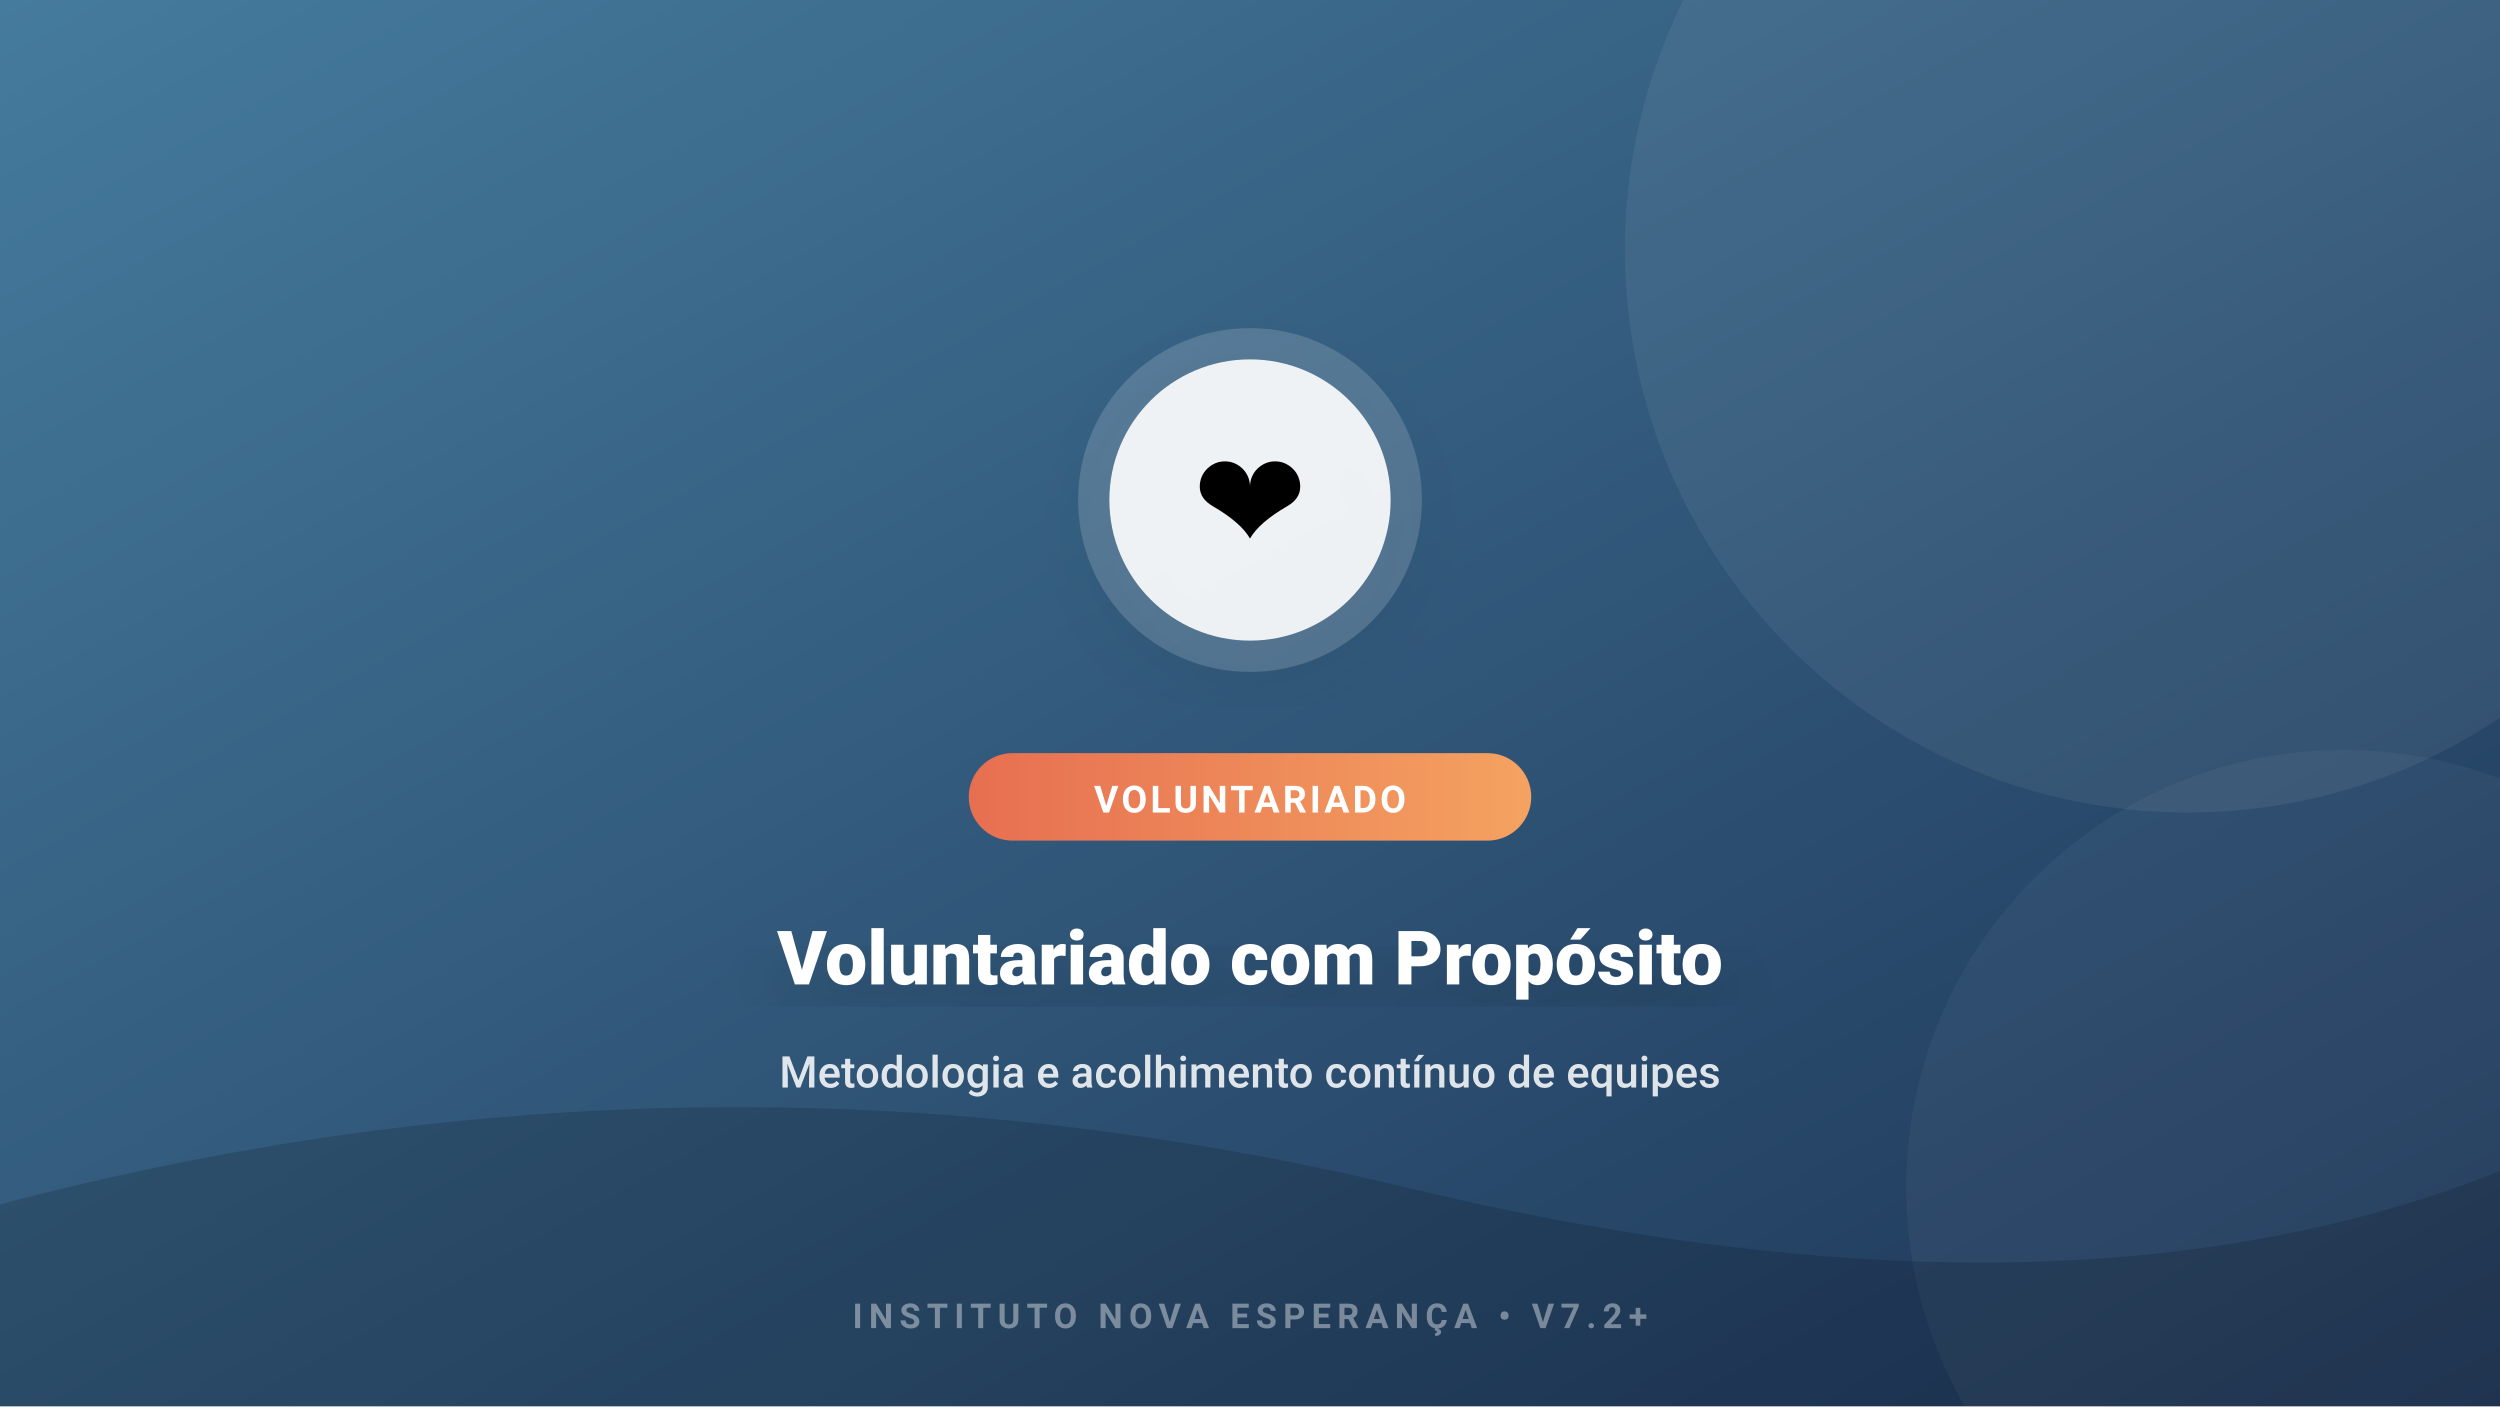
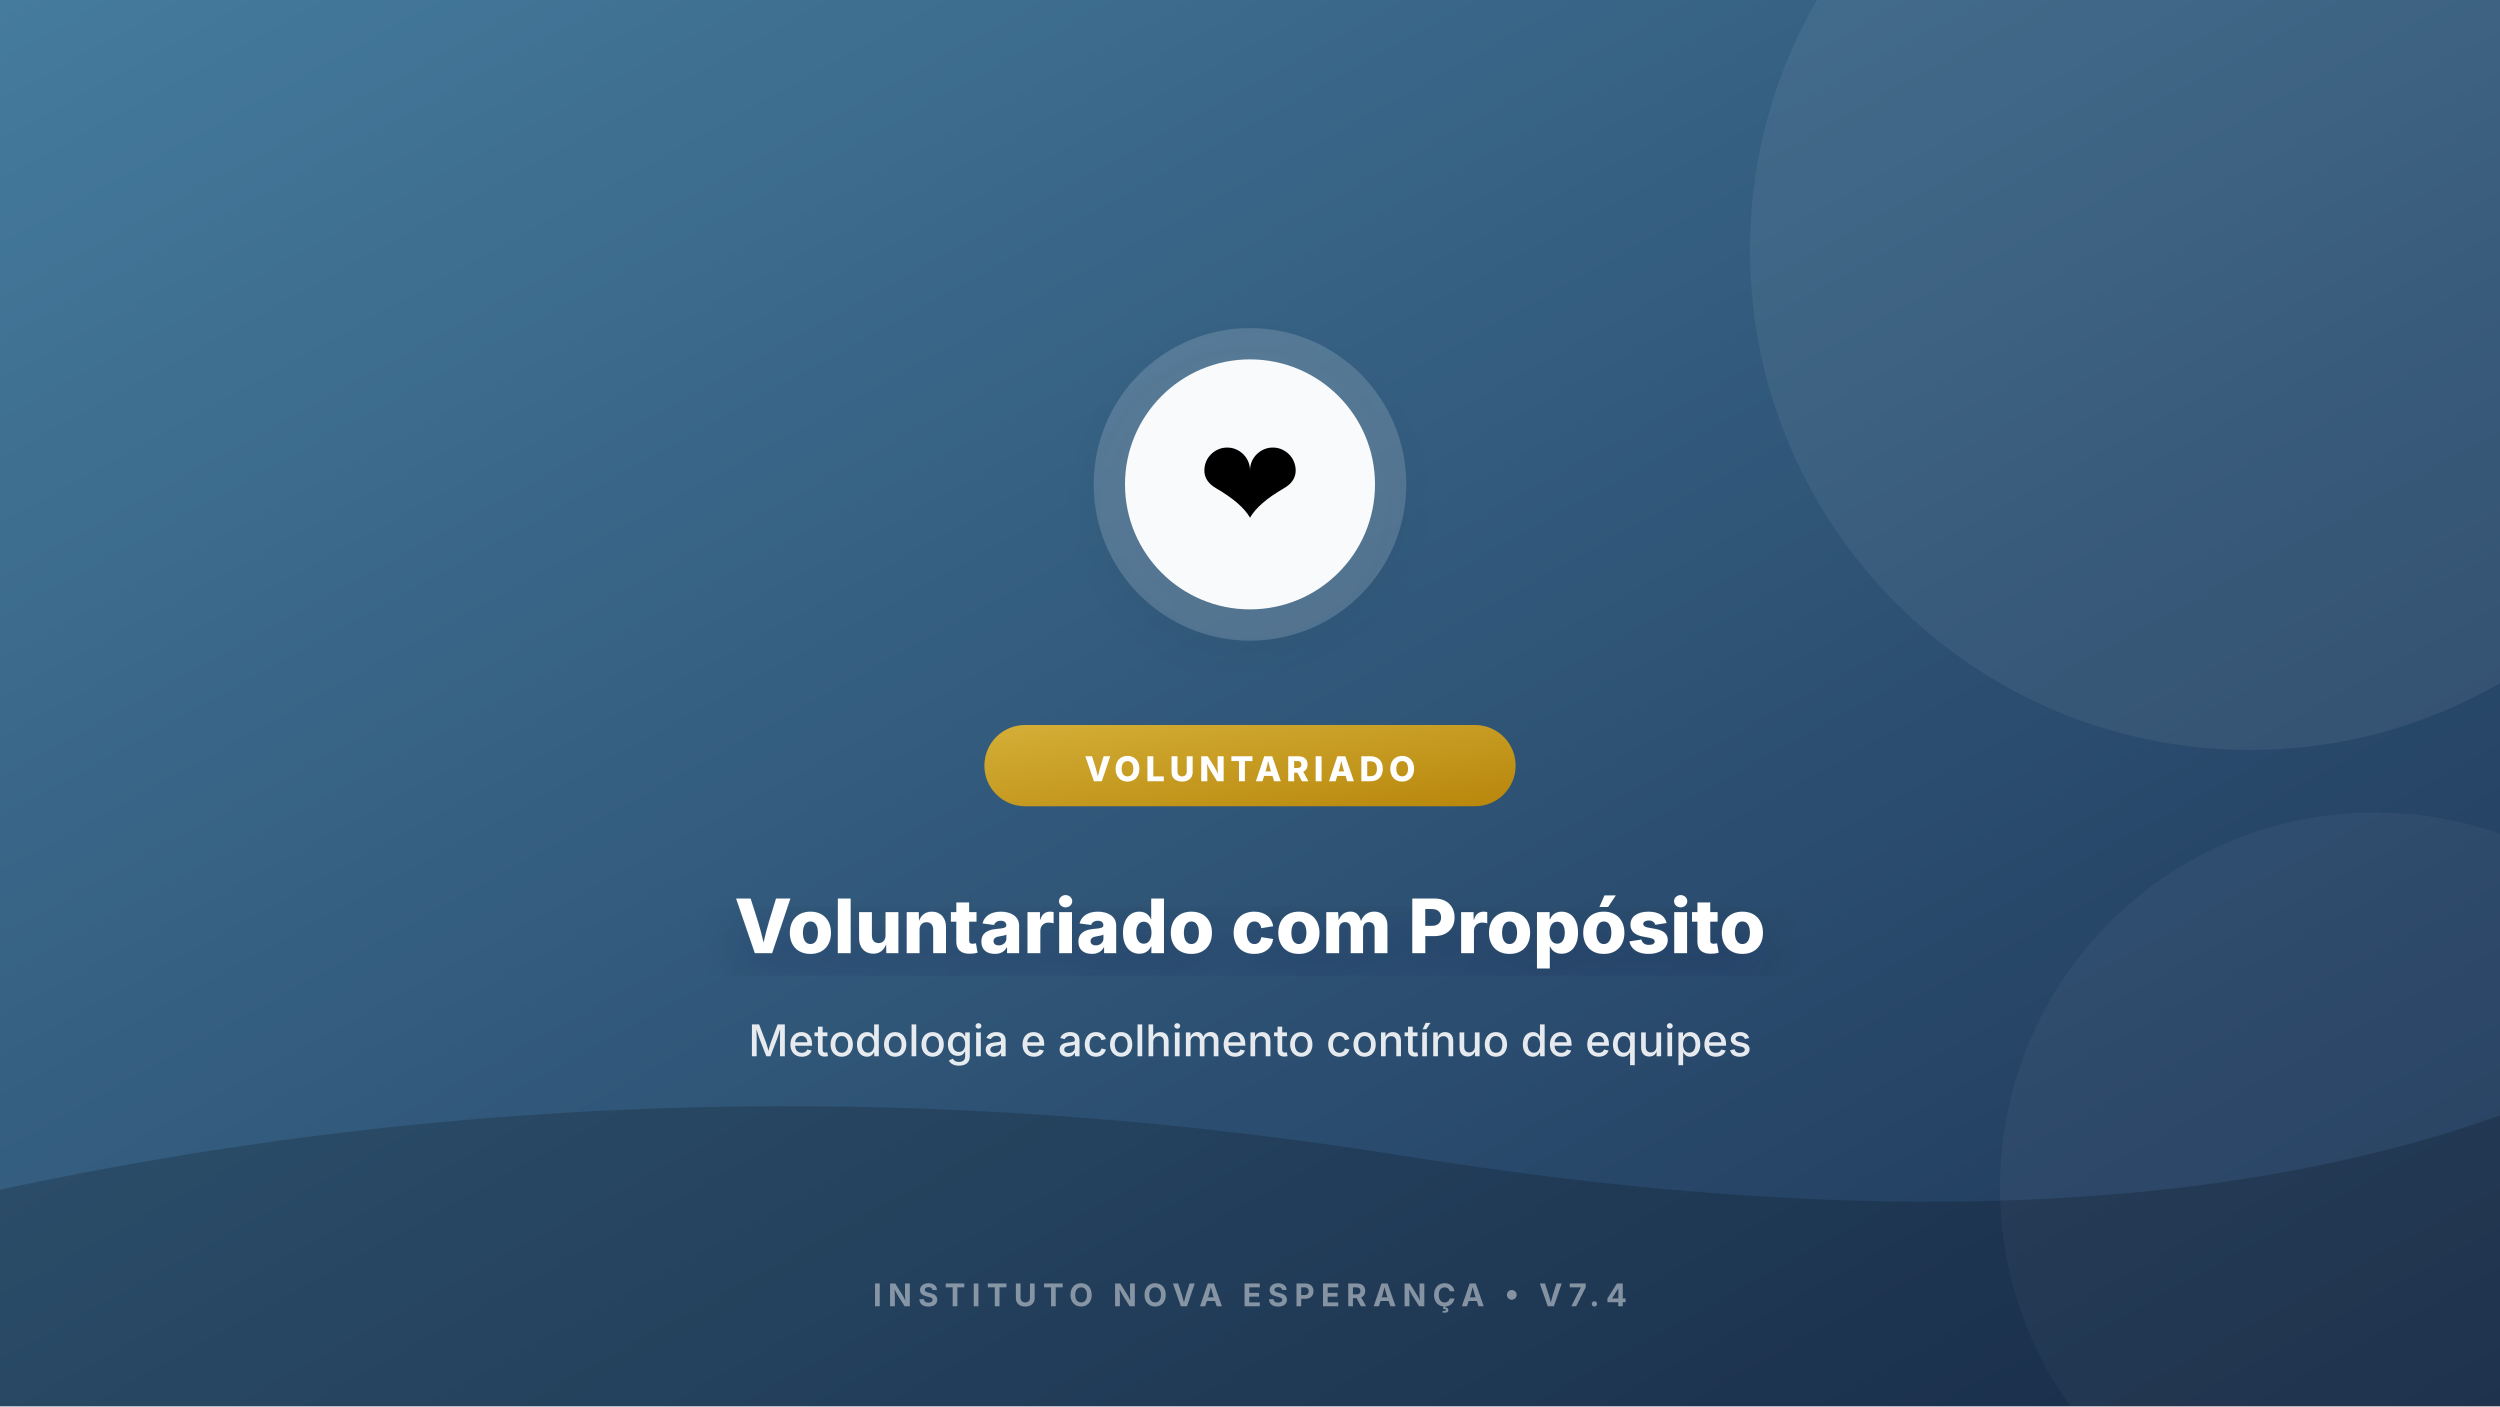
- <svg xmlns="http://www.w3.org/2000/svg" viewBox="0 0 800 450" width="100%" height="100%" preserveAspectRatio="xMidYMid slice">
+ <svg xmlns="http://www.w3.org/2000/svg" viewBox="0 0 800 450" width="800" height="450" preserveAspectRatio="xMidYMid slice" data-image-type="imagem-ilustrativa" role="img" aria-label="Voluntariado com Propósito — Metodologia e acolhimento contínuo de equipes">
  <defs>
-     <linearGradient id="bgGrad" x1="0%" y1="0%" x2="100%" y2="100%">
+     <linearGradient id="bg_Voluntariado" x1="0%" y1="0%" x2="100%" y2="100%">
      <stop offset="0%" stop-color="#457B9D" />
      <stop offset="100%" stop-color="#1D3557" />
    </linearGradient>
-     <linearGradient id="accentGrad" x1="0%" y1="0%" x2="100%" y2="0%">
-       <stop offset="0%" stop-color="#E76F51" />
-       <stop offset="100%" stop-color="#F4A261" />
+     <linearGradient id="gold_Voluntariado" x1="0%" y1="0%" x2="100%" y2="100%">
+       <stop offset="0%" stop-color="#D4AF37" />
+       <stop offset="100%" stop-color="#B8860B" />
    </linearGradient>
-     <filter id="softShadow" x="-10%" y="-10%" width="120%" height="120%">
-       <feDropShadow dx="0" dy="8" stdDeviation="12" flood-opacity="0.25" flood-color="#000" />
+     <filter id="shadow_Voluntariado" x="-10%" y="-10%" width="120%" height="120%">
+       <feDropShadow dx="0" dy="6" stdDeviation="8" flood-opacity="0.25" flood-color="#0F2439" />
    </filter>
  </defs>
-   <rect width="800" height="450" fill="url(#bgGrad)" />
-   <circle cx="700" cy="80" r="180" fill="rgba(255,255,255,0.06)" />
-   <circle cx="750" cy="380" r="140" fill="rgba(255,255,255,0.04)" />
-   <path d="M-50 400 Q 200 320, 450 380 T 850 350 L 850 450 L -50 450 Z" fill="rgba(0,0,0,0.15)" />
-   <g transform="translate(400, 160)" text-anchor="middle">
-     <circle cx="0" cy="0" r="55" fill="rgba(255,255,255,0.15)" filter="url(#softShadow)" />
-     <circle cx="0" cy="0" r="45" fill="rgba(255,255,255,0.9)" />
-     <text x="0" y="16" font-size="44" text-anchor="middle" font-family="-apple-system, BlinkMacSystemFont, 'Segoe UI', Roboto, sans-serif">❤️</text>
+   <rect width="800" height="450" fill="url(#bg_Voluntariado)" />
+   <circle cx="720" cy="80" r="160" fill="rgba(255,255,255,0.06)" />
+   <circle cx="760" cy="380" r="120" fill="rgba(255,255,255,0.04)" />
+   <path d="M-40 390 Q 200 330, 450 370 T 840 340 L 840 450 L -40 450 Z" fill="rgba(0,0,0,0.18)" />
+   <g transform="translate(400, 155)" text-anchor="middle">
+     <circle cx="0" cy="0" r="50" fill="rgba(255,255,255,0.15)" filter="url(#shadow_Voluntariado)" />
+     <circle cx="0" cy="0" r="40" fill="rgba(255,255,255,0.96)" />
+     <text x="0" y="14" font-size="40" text-anchor="middle" font-family="-apple-system, BlinkMacSystemFont, 'Segoe UI', Roboto, sans-serif">❤️</text>
  </g>
-   <g transform="translate(400, 255)">
-     <rect x="-90" y="-14" width="180" height="28" rx="14" fill="url(#accentGrad)" />
-     <text x="0" y="5" fill="#FFFFFF" font-family="-apple-system, BlinkMacSystemFont, 'Segoe UI', Roboto, sans-serif" font-size="12" font-weight="700" letter-spacing="1" text-anchor="middle">VOLUNTARIADO</text>
+   <g transform="translate(400, 245)">
+     <rect x="-85" y="-13" width="170" height="26" rx="13" fill="url(#gold_Voluntariado)" />
+     <text x="0" y="5" fill="#FFFFFF" font-family="'Manrope', -apple-system, sans-serif" font-size="11" font-weight="800" letter-spacing="1.5" text-anchor="middle">VOLUNTARIADO</text>
  </g>
-   <text x="400" y="315" fill="#FFFFFF" font-family="'Plus Jakarta Sans', -apple-system, BlinkMacSystemFont, 'Segoe UI', Roboto, sans-serif" font-size="24" font-weight="800" text-anchor="middle" filter="url(#softShadow)">Voluntariado com Propósito</text>
-   <text x="400" y="348" fill="rgba(255,255,255,0.85)" font-family="'Source Sans 3', -apple-system, BlinkMacSystemFont, 'Segoe UI', Roboto, sans-serif" font-size="14" font-weight="500" text-anchor="middle">Metodologia e acolhimento contínuo de equipes</text>
-   <text x="400" y="425" fill="rgba(255,255,255,0.4)" font-family="-apple-system, BlinkMacSystemFont, 'Segoe UI', Roboto, sans-serif" font-size="11" font-weight="600" text-anchor="middle" letter-spacing="2">INSTITUTO NOVA ESPERANÇA • V7.2+</text>
+   <text x="400" y="305" fill="#FFFFFF" font-family="'Manrope', -apple-system, BlinkMacSystemFont, sans-serif" font-size="24" font-weight="800" text-anchor="middle" filter="url(#shadow_Voluntariado)">Voluntariado com Propósito</text>
+   <text x="400" y="338" fill="rgba(255,255,255,0.88)" font-family="'Inter', -apple-system, BlinkMacSystemFont, sans-serif" font-size="14" font-weight="500" text-anchor="middle">Metodologia e acolhimento contínuo de equipes</text>
+   <text x="400" y="418" fill="rgba(255,255,255,0.45)" font-family="'Manrope', -apple-system, sans-serif" font-size="10" font-weight="700" text-anchor="middle" letter-spacing="2">INSTITUTO NOVA ESPERANÇA • V7.4</text>
</svg>
